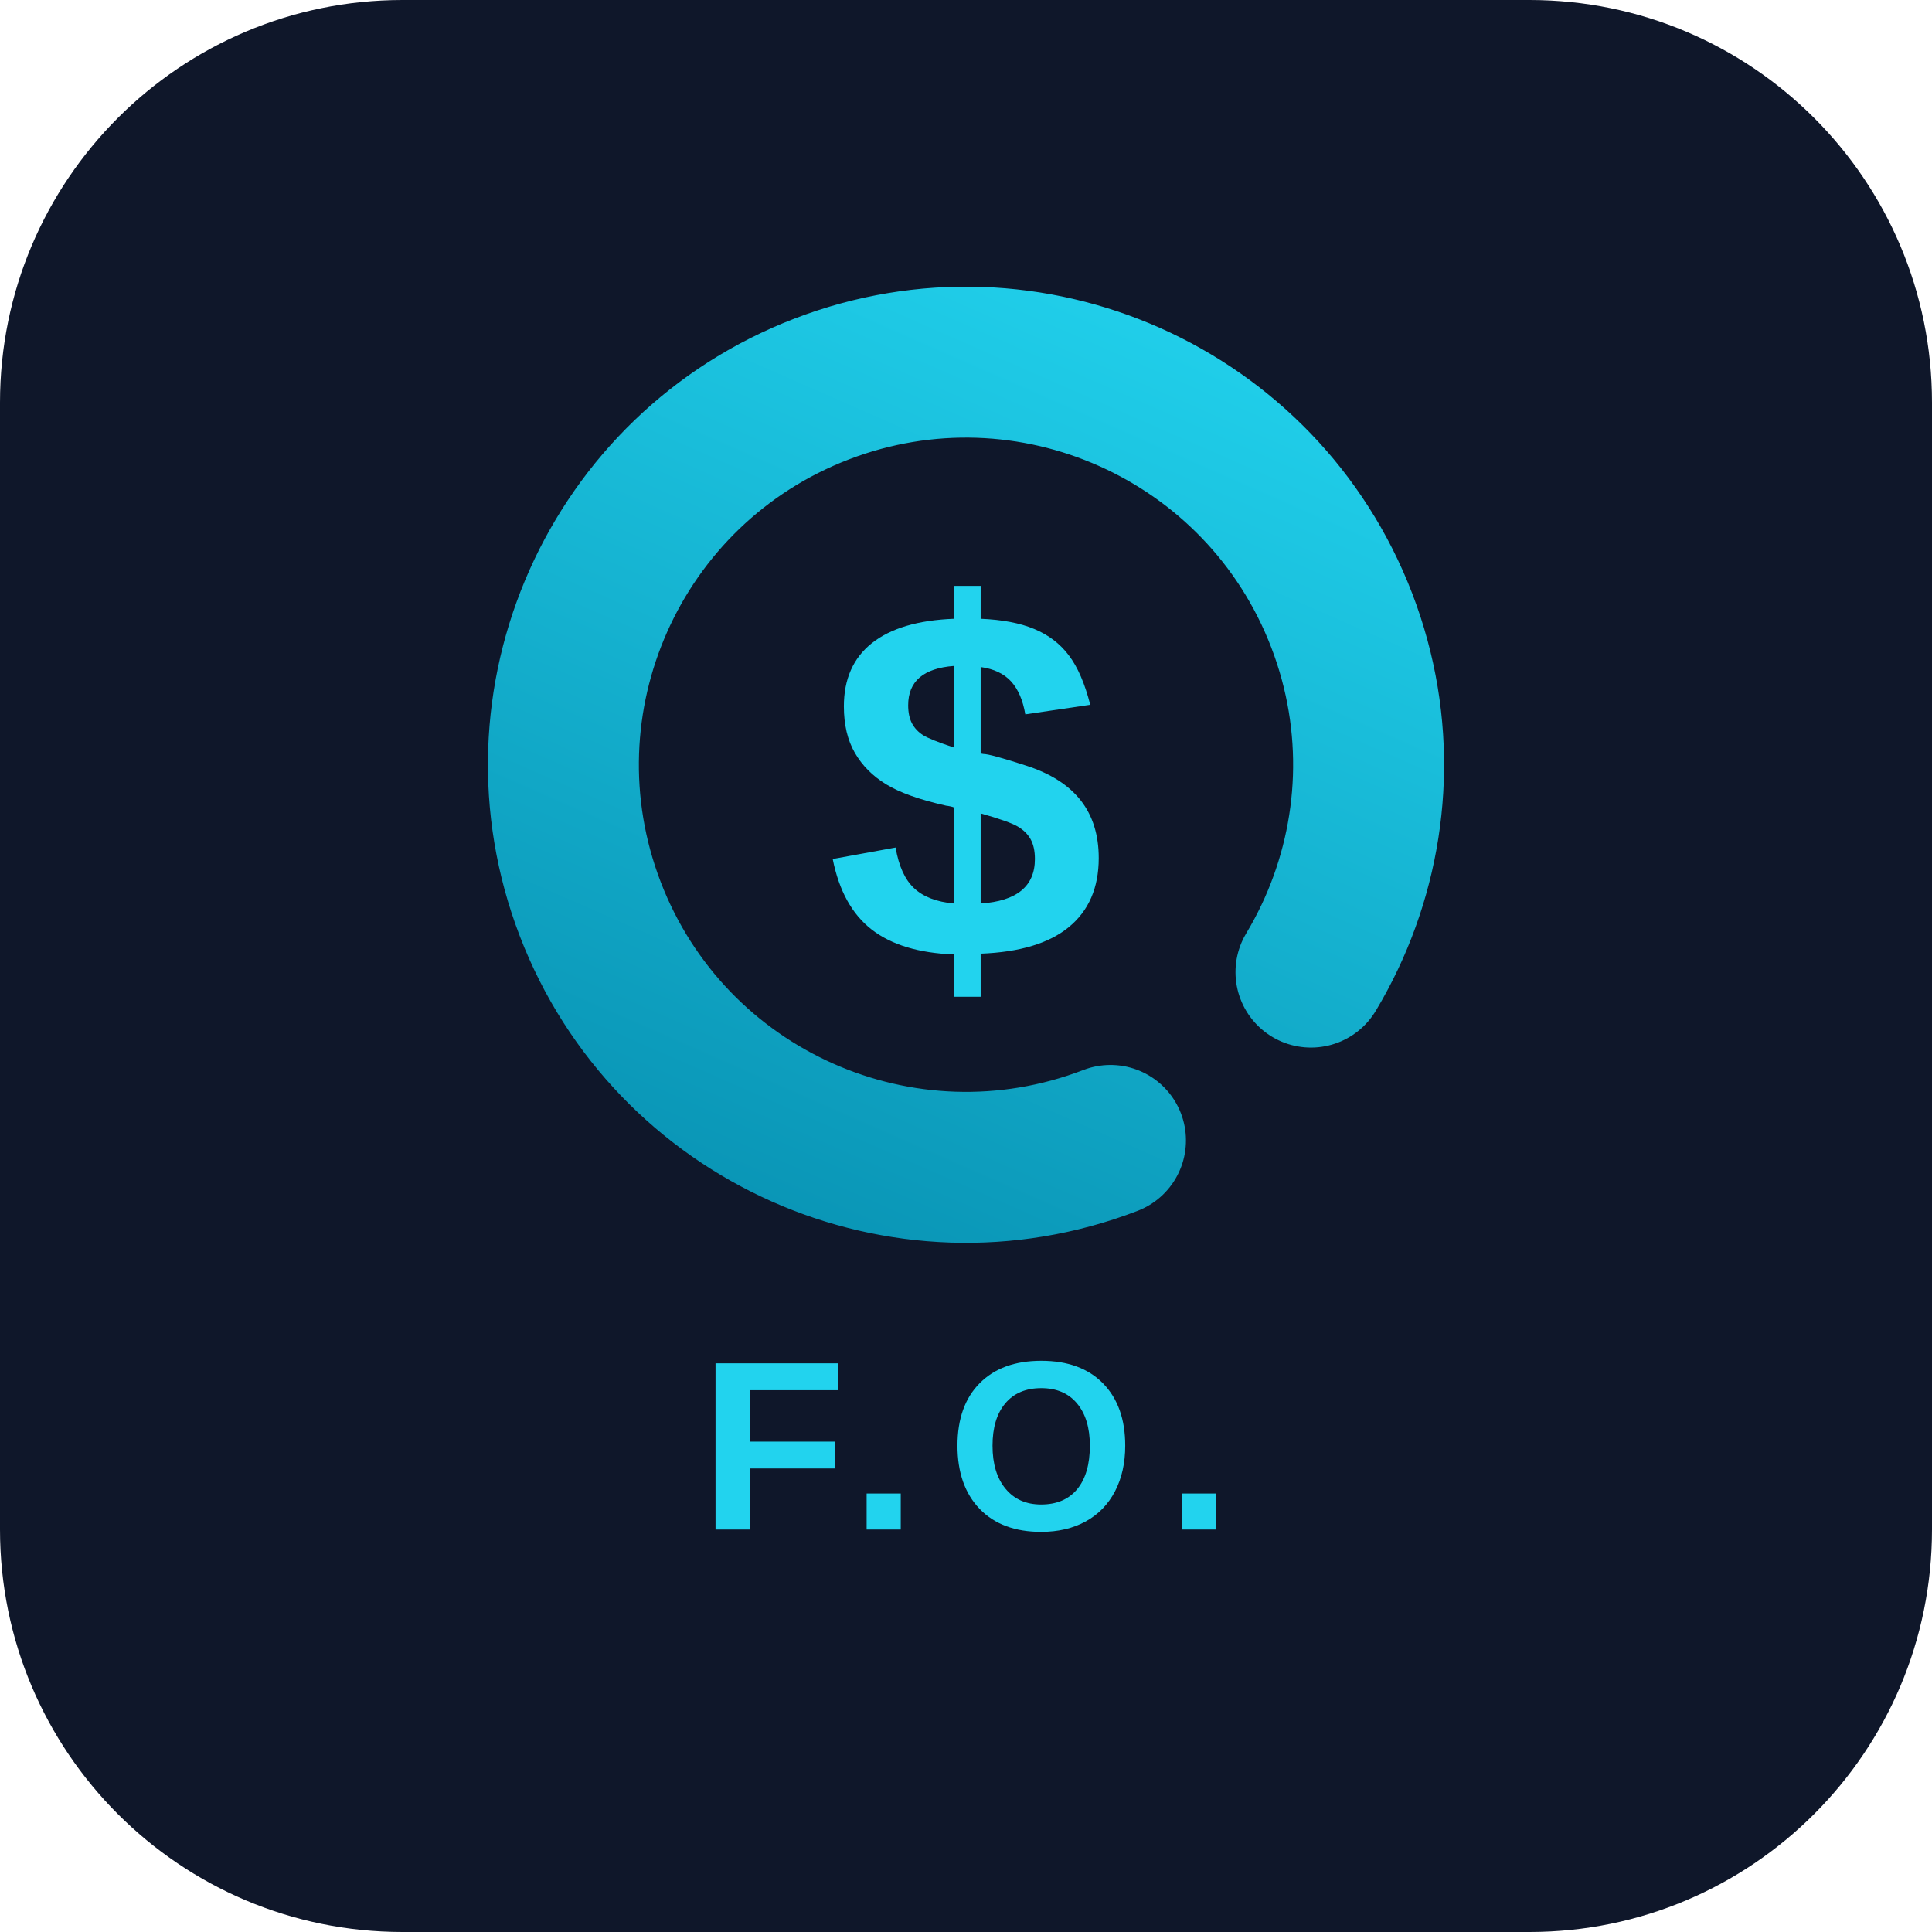
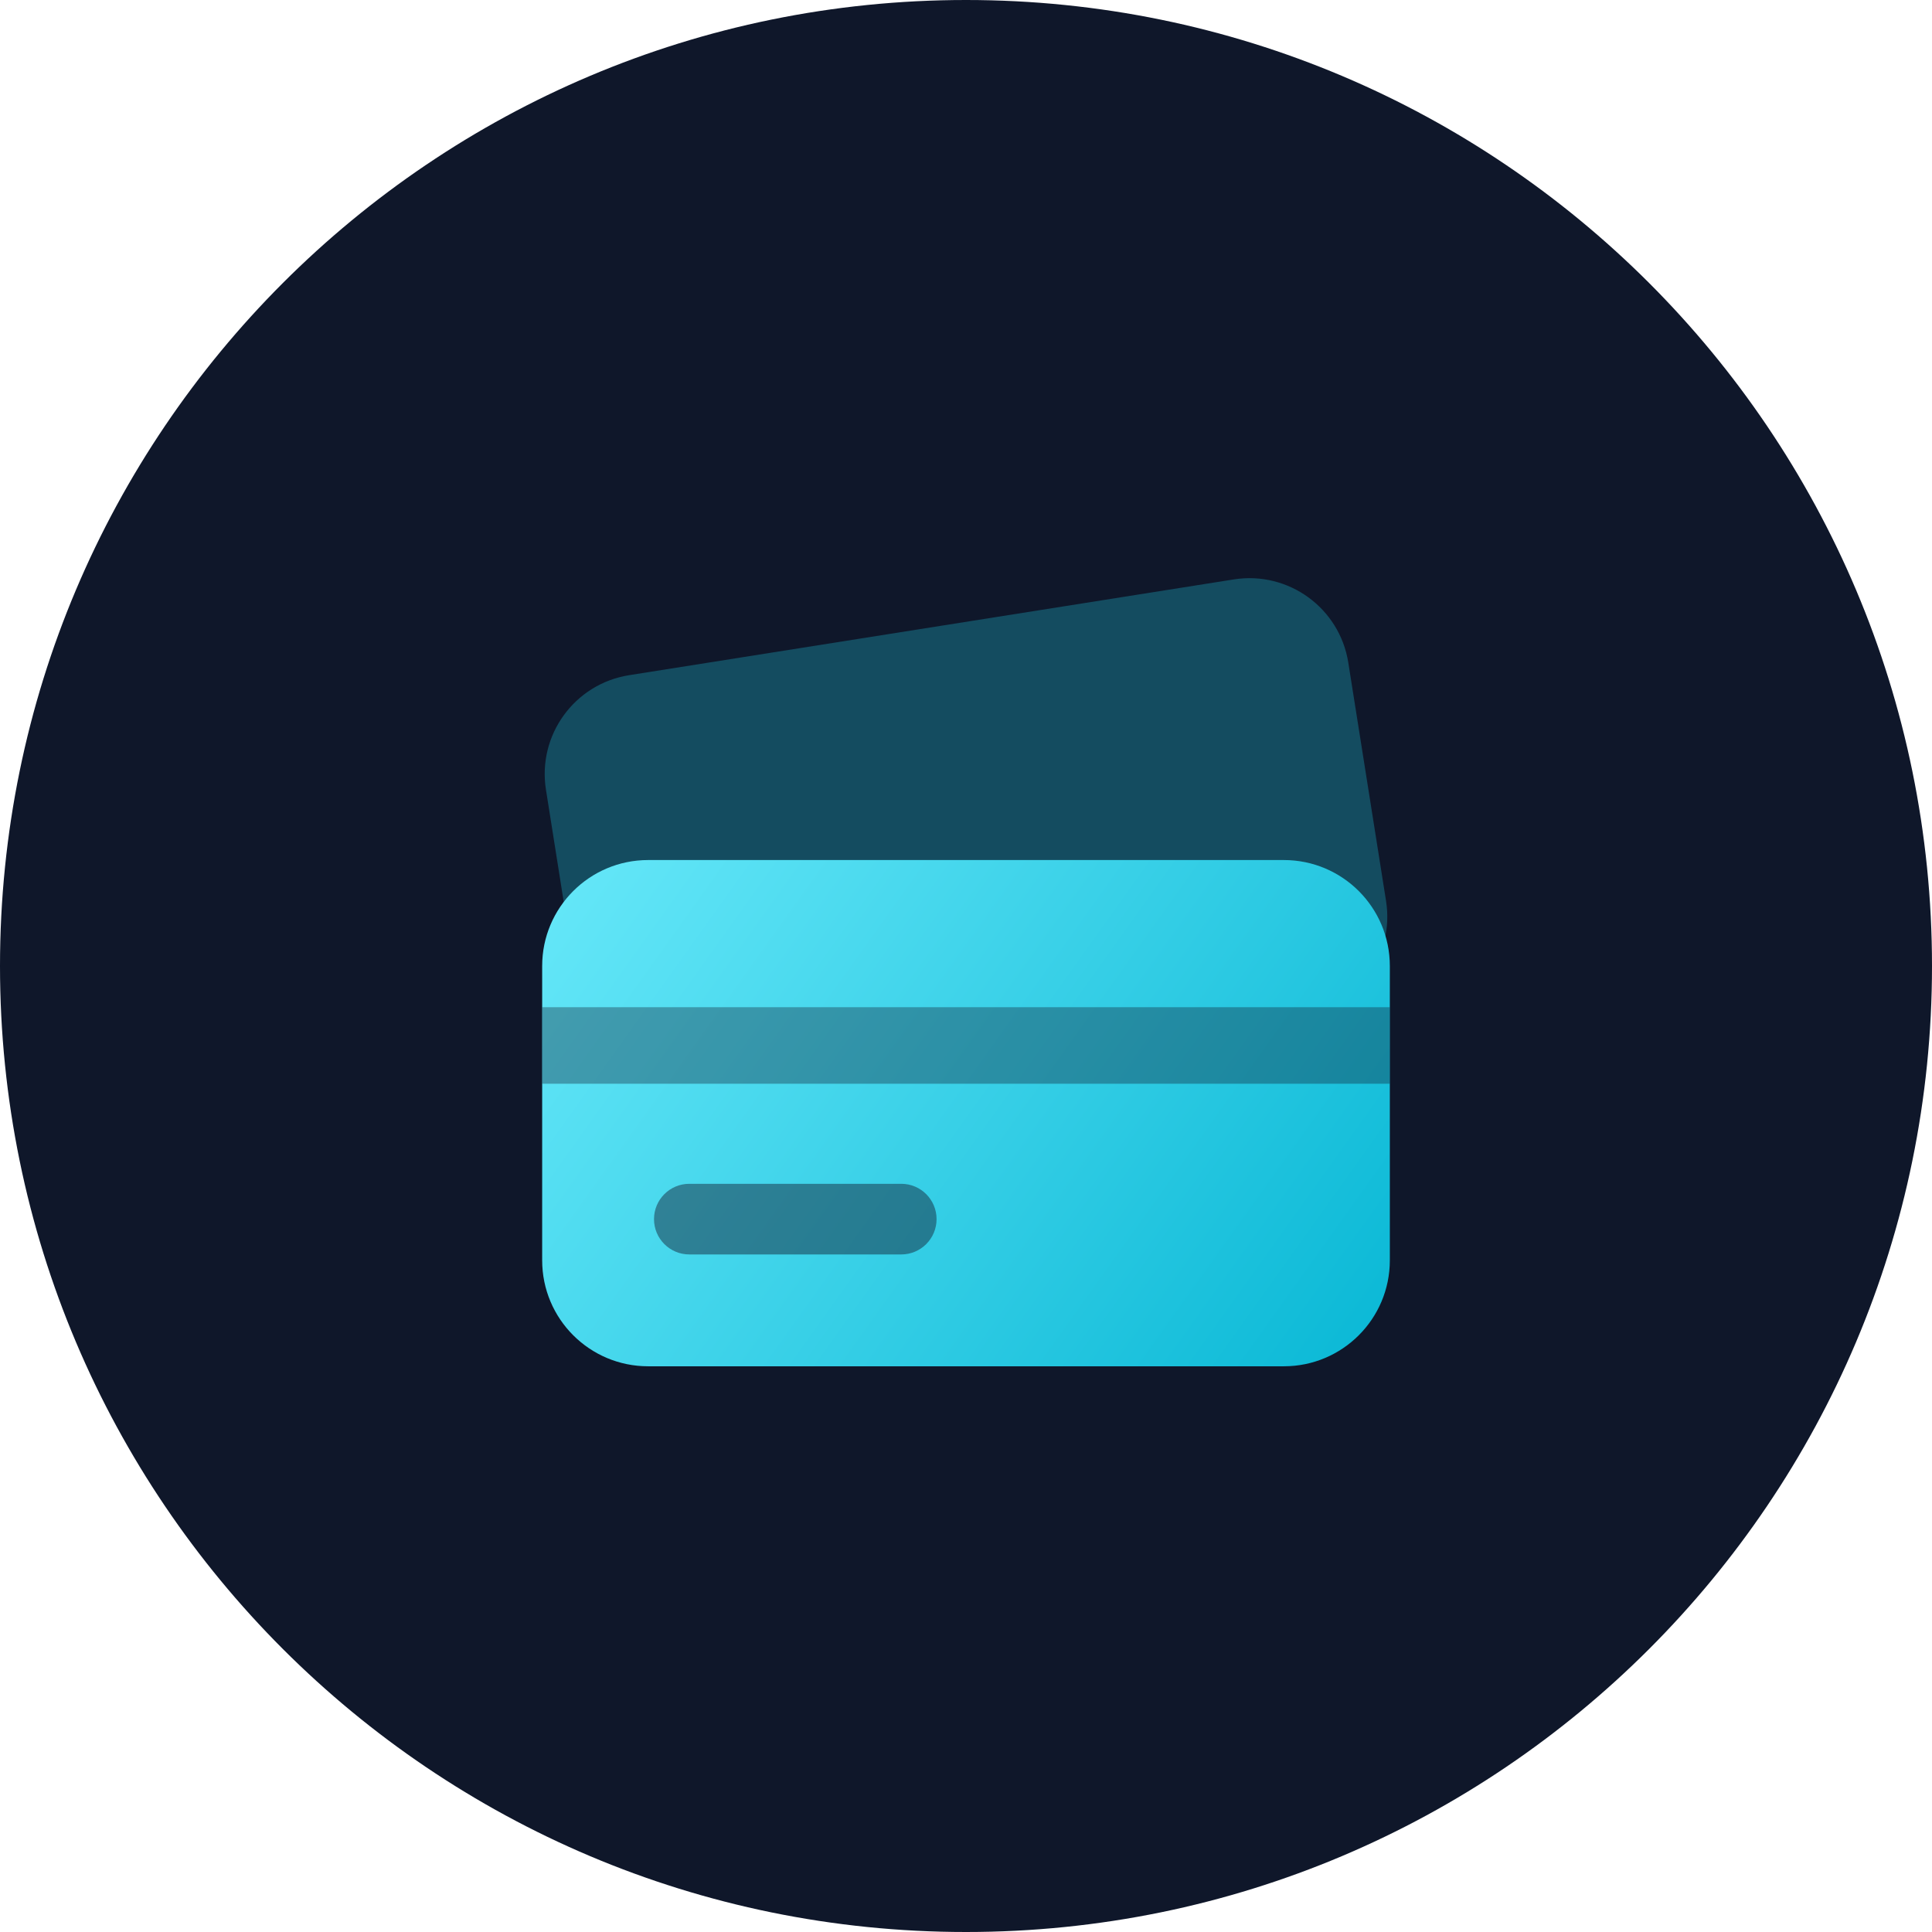
- <svg xmlns="http://www.w3.org/2000/svg" viewBox="0 0 192 192">
+ <svg xmlns="http://www.w3.org/2000/svg" viewBox="0 0 512 512" width="512" height="512">
  <defs>
-     <linearGradient id="ring" x1="0" y1="0" x2="1" y2="1">
-       <stop offset="0" stop-color="#22D3EE" />
-       <stop offset="1" stop-color="#0891B2" />
+     <linearGradient id="g" x1="120" y1="208" x2="400" y2="408" gradientUnits="userSpaceOnUse">
+       <stop offset="0" stop-color="#67E8F9" />
+       <stop offset="1" stop-color="#06B6D4" />
    </linearGradient>
  </defs>
-   <rect width="192" height="192" rx="40" fill="#0F172A" />
-   <circle cx="96" cy="76" r="40" fill="none" stroke="url(#ring)" stroke-width="15" stroke-linecap="round" stroke-dasharray="224.83 26.5" transform="rotate(69,96,76)" />
-   <text x="96" y="78" text-anchor="middle" font-size="50" fill="#22D3EE" font-family="Arial, sans-serif" font-weight="bold" dominant-baseline="central">$</text>
-   <text x="96" y="152" text-anchor="middle" font-size="24" fill="#22D3EE" font-family="Arial, sans-serif" font-weight="800" letter-spacing="3">F.O.</text>
+   <circle cx="256" cy="256" r="256" fill="#0F172A" />
+   <g transform="translate(256 256) scale(0.78) translate(-256 -256)">
+     <rect x="118" y="140" width="276" height="150" rx="34" fill="#22D3EE" opacity="0.28" transform="rotate(-9 256 215)" />
+     <rect x="112" y="220" width="288" height="172" rx="36" fill="url(#g)" />
+     <rect x="112" y="270" width="288" height="26" fill="#0F172A" opacity="0.35" />
+     <rect x="150" y="330" width="96" height="24" rx="12" fill="#0F172A" opacity="0.45" />
+   </g>
</svg>
